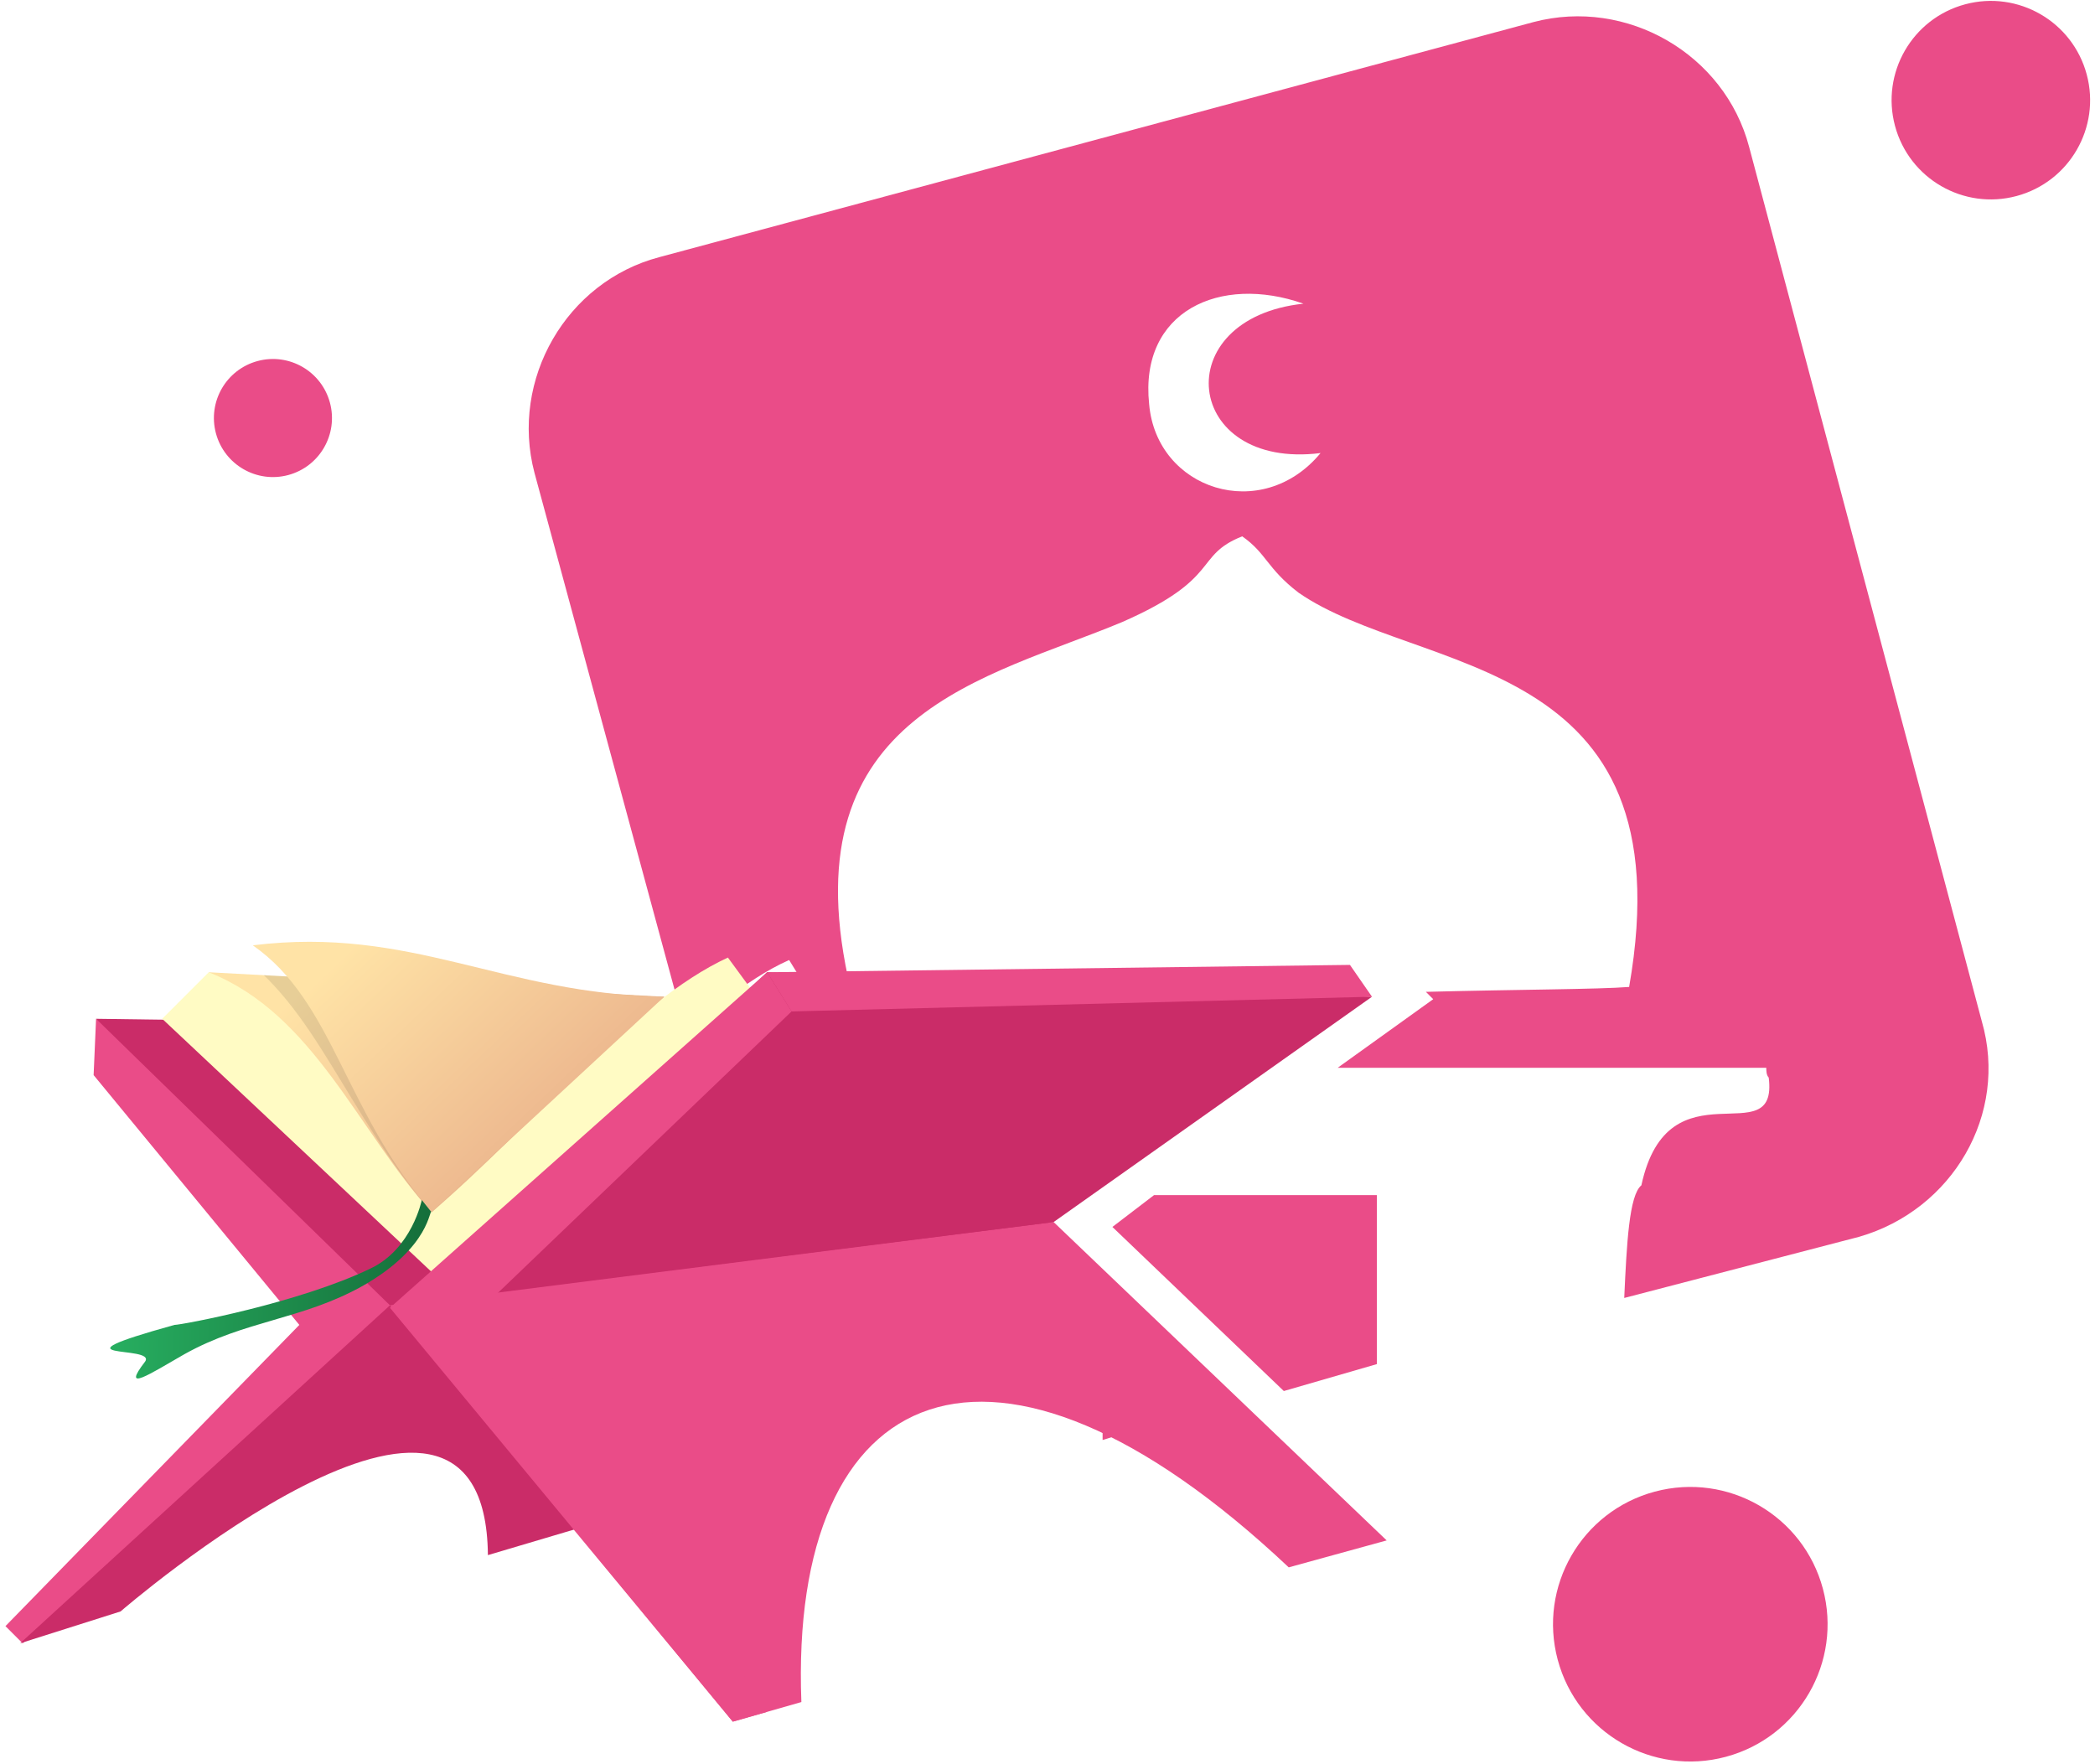
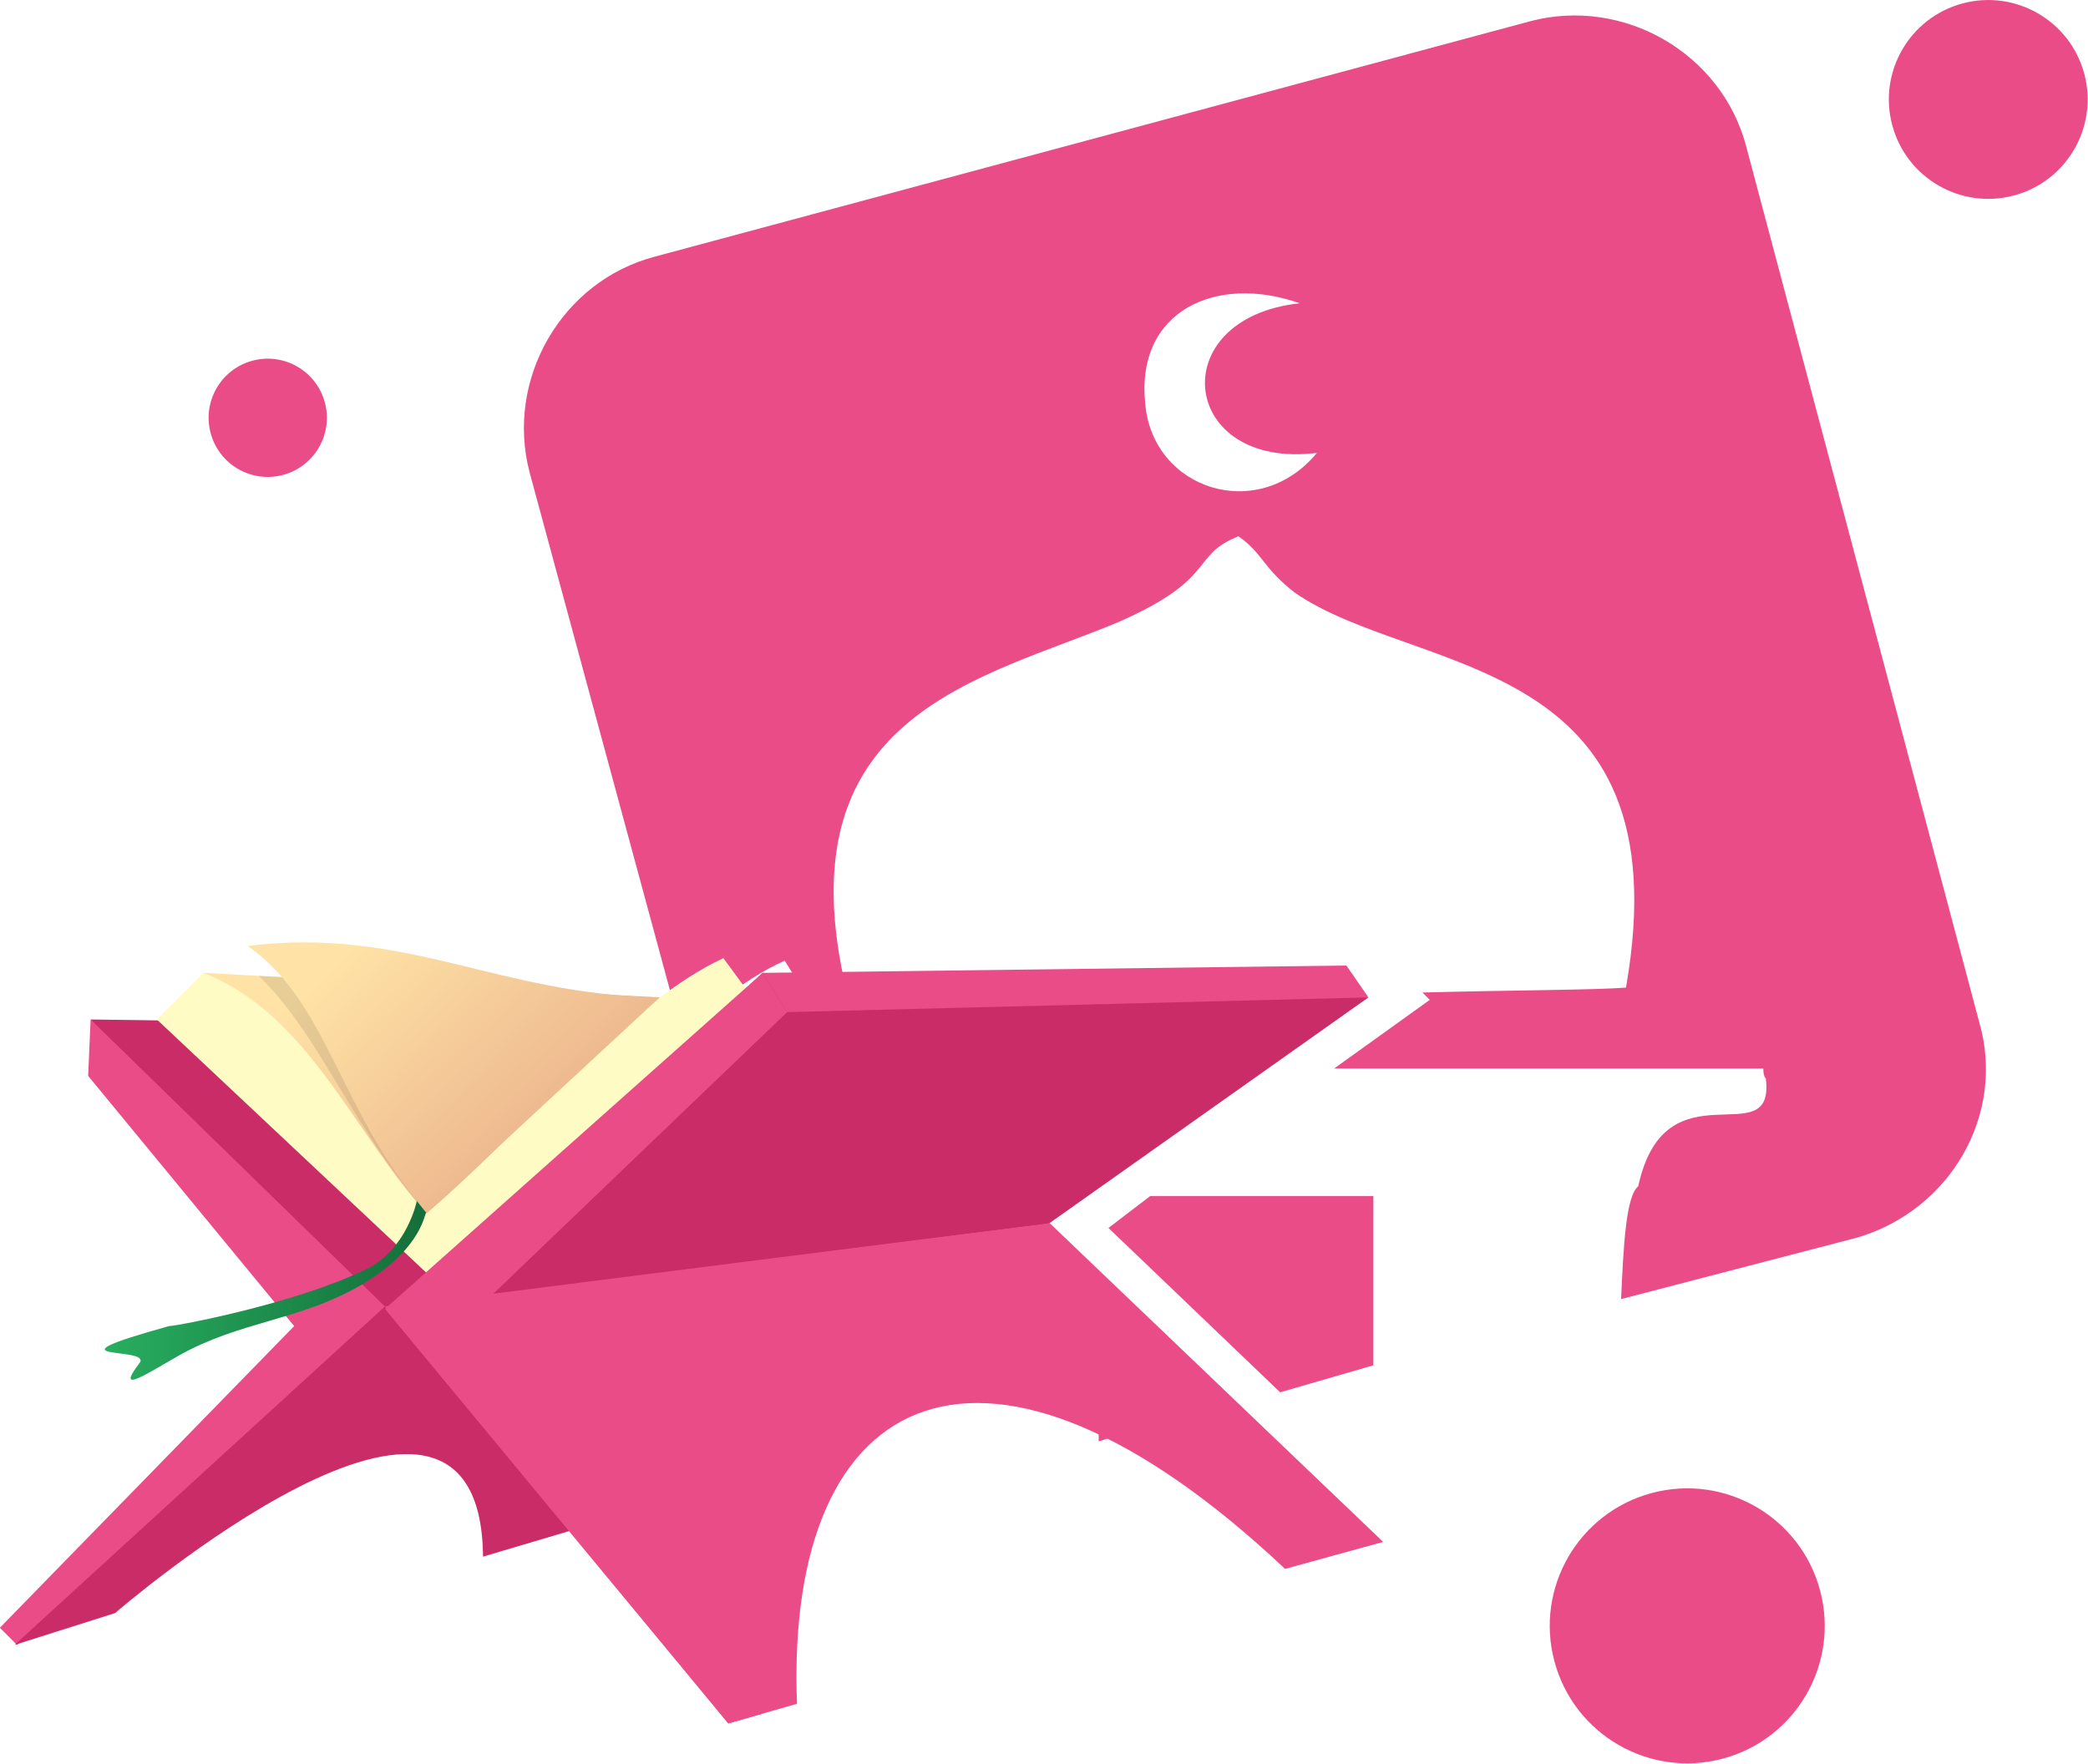
- <svg xmlns="http://www.w3.org/2000/svg" xmlns:xlink="http://www.w3.org/1999/xlink" xml:space="preserve" width="8.551mm" height="7.197mm" version="1.1" style="shape-rendering:geometricPrecision; text-rendering:geometricPrecision; image-rendering:optimizeQuality; fill-rule:evenodd; clip-rule:evenodd" viewBox="0 0 855 720">
-   <defs>
-     <style type="text/css">
+ <svg xmlns="http://www.w3.org/2000/svg" xmlns:xlink="http://www.w3.org/1999/xlink" xml:space="preserve" width="6.367mm" height="5.377mm" version="1.1" style="clip-rule:evenodd;fill-rule:evenodd;image-rendering:optimizeQuality;shape-rendering:geometricPrecision;text-rendering:geometricPrecision" viewBox="0 0 636.595 537.981" id="svg71">
+   <defs id="defs21">
+     <style type="text/css" id="style2">
   
    .fil4 {fill:none}
    .fil1 {fill:#CA2C68}
    .fil0 {fill:#EA4C88}
    .fil5 {fill:#FFFBC4}
    .fil3 {fill:#1A1A1A;fill-opacity:0.102}
    .fil7 {fill:#4D4D4D;fill-opacity:0.102}
    .fil2 {fill:url(#id2)}
    .fil8 {fill:url(#id3)}
    .fil6 {fill:url(#id4)}
   
  </style>
    <clipPath id="id0">
-       <path d="M105 432l-20 -35 186 10 -89 98 -77 -73z" />
+       <path d="m 105,432 -20,-35 186,10 -89,98 z" id="path4" />
    </clipPath>
    <clipPath id="id1">
-       <path d="M176 495c-36,-42 -40,-86 -73,-109 65,-8 102,20 168,21l-95 88z" />
+       <path d="m 176,495 c -36,-42 -40,-86 -73,-109 65,-8 102,20 168,21 z" id="path7" />
    </clipPath>
    <linearGradient id="id2" gradientUnits="userSpaceOnUse" x1="128.08" y1="398.98" x2="228.02" y2="503.46">
-       <stop offset="0" style="stop-opacity:1; stop-color:#FFE3A6" />
-       <stop offset="1" style="stop-opacity:1; stop-color:#E8AC88" />
+       <stop offset="0" style="stop-opacity:1; stop-color:#FFE3A6" id="stop10" />
+       <stop offset="1" style="stop-opacity:1; stop-color:#E8AC88" id="stop12" />
    </linearGradient>
    <linearGradient id="id3" gradientUnits="userSpaceOnUse" x1="46.35" y1="523.77" x2="175.01" y2="528.55">
-       <stop offset="0" style="stop-opacity:1; stop-color:#27AE60" />
-       <stop offset="1" style="stop-opacity:1; stop-color:#156E3A" />
+       <stop offset="0" style="stop-opacity:1; stop-color:#27AE60" id="stop15" />
+       <stop offset="1" style="stop-opacity:1; stop-color:#156E3A" id="stop17" />
    </linearGradient>
    <linearGradient id="id4" gradientUnits="userSpaceOnUse" xlink:href="#id2" x1="139.85" y1="389.97" x2="234.33" y2="489.29">
  </linearGradient>
+     <linearGradient xlink:href="#id2" id="linearGradient900" gradientUnits="userSpaceOnUse" x1="128.08" y1="398.98" x2="228.02" y2="503.46" />
  </defs>
-   <g id="Layer_x0020_1">
+   <g id="Layer_x0020_1" transform="matrix(0.7482936,0,0,0.7482936,-1.758602,-0.2651414)">
    <g id="_216330893200">
-       <path class="fil0" d="M269 105l357 -96c38,-10 78,13 88,51l95 357c11,38 -12,77 -50,88l-96 25c1,-22 2,-42 7,-46 11,-51 56,-12 52,-44 -1,-1 -1,-3 -1,-4l-175 0 39 -28 -3 -3c39,-1 70,-1 83,-2 24,-137 -86,-127 -135,-161 -13,-10 -13,-16 -23,-23 -20,8 -8,17 -49,35 -55,23 -135,37 -112,145l-9 0 -7 6 -8 -13c-9,4 -18,10 -27,17l-17 -1 -2 -1 -58 -214c-10,-38 13,-78 51,-88zm293 452l-38 11 -70 -67 17 -13 91 0 0 69zm-96 26l-16 5 0 -10c5,1 10,3 16,5zm73 -398c-56,7 -63,-55 -7,-61 -34,-12 -67,3 -63,41 3,35 46,49 70,20z" />
-       <rect class="fil0" transform="matrix(0.29747 -0.079707 0.079707 0.29747 621.331 623.587)" width="364" height="364" rx="247" ry="247" />
-       <rect class="fil0" transform="matrix(0.127924 -0.0342772 0.0342772 0.127924 81.7026 153.652)" width="364" height="364" rx="575" ry="575" />
-       <rect class="fil0" transform="matrix(0.215079 -0.0576303 0.0576303 0.215079 763.071 12.2446)" width="364" height="364" rx="342" ry="342" />
-       <polygon class="fil0" points="39,416 38,439 122,541 2,664 9,671 50,638 178,541 105,457 " />
-       <path class="fil1" d="M8 671l151 -138 158 67 -118 35c-1,-106 -150,23 -150,23l-41 13z" />
-       <path class="fil0" d="M566 629l-136 -130 -222 11 -49 23 140 170 28 -8c-5,-131 78,-169 199,-55l40 -11z" />
-       <polygon class="fil1" points="39,416 159,533 430,499 400,421 " />
-       <polygon class="fil2" points="105,432 85,397 271,407 182,505 " />
-       <g style="clip-path:url(#id0)">
-         <g>
-           <path id="1" class="fil3" d="M176 495c-36,-42 -47,-84 -81,-107 66,-8 110,18 176,19l-95 88z" />
+       <path class="fil0" d="M 269,105 626,9 c 38,-10 78,13 88,51 l 95,357 c 11,38 -12,77 -50,88 l -96,25 c 1,-22 2,-42 7,-46 11,-51 56,-12 52,-44 -1,-1 -1,-3 -1,-4 H 546 l 39,-28 -3,-3 c 39,-1 70,-1 83,-2 24,-137 -86,-127 -135,-161 -13,-10 -13,-16 -23,-23 -20,8 -8,17 -49,35 -55,23 -135,37 -112,145 h -9 l -7,6 -8,-13 c -9,4 -18,10 -27,17 l -17,-1 -2,-1 -58,-214 c -10,-38 13,-78 51,-88 z m 293,452 -38,11 -70,-67 17,-13 h 91 z m -96,26 -16,5 v -10 c 5,1 10,3 16,5 z m 73,-398 c -56,7 -63,-55 -7,-61 -34,-12 -67,3 -63,41 3,35 46,49 70,20 z" id="path24" />
+       <rect class="fil0" transform="matrix(0.29747,-0.079707,0.079707,0.29747,621.331,623.587)" width="364" height="364" rx="247" ry="247" id="rect26" x="0" y="0" />
+       <rect class="fil0" transform="matrix(0.127924,-0.0342772,0.0342772,0.127924,81.7026,153.652)" width="364" height="364" rx="575" ry="575" id="rect28" x="0" y="0" />
+       <rect class="fil0" transform="matrix(0.215079,-0.0576303,0.0576303,0.215079,763.071,12.2446)" width="364" height="364" rx="342" ry="342" id="rect30" x="0" y="0" />
+       <polygon class="fil0" points="2,664 9,671 50,638 178,541 105,457 39,416 38,439 122,541 " id="polygon32" />
+       <path class="fil1" d="M 8,671 159,533 317,600 199,635 C 198,529 49,658 49,658 Z" id="path34" />
+       <path class="fil0" d="m 566,629 -136,-130 -222,11 -49,23 140,170 28,-8 c -5,-131 78,-169 199,-55 z" id="path36" />
+       <polygon class="fil1" points="400,421 39,416 159,533 430,499 " id="polygon38" />
+       <polygon class="fil2" points="182,505 105,432 85,397 271,407 " id="polygon40" style="fill:url(#linearGradient900)" />
+       <g clip-path="url(#id0)" id="g45">
+         <g id="g43">
+           <path id="1" class="fil3" d="m 176,495 c -36,-42 -47,-84 -81,-107 66,-8 110,18 176,19 z" />
        </g>
      </g>
-       <polygon class="fil4" points="105,432 85,397 271,407 182,505 " />
-       <path class="fil5" d="M182 525l126 -119 -11 -15c-39,18 -80,69 -121,104 -30,-33 -48,-81 -91,-98l-19 19 116 109z" />
-       <polygon class="fil1" points="313,397 170,532 430,499 560,407 " />
-       <polygon class="fil0" points="313,397 323,413 203,528 313,699 299,703 159,534 " />
-       <polygon class="fil0" points="551,394 560,407 323,413 313,397 " />
-       <path class="fil6" d="M176 495c-36,-42 -40,-86 -73,-109 65,-8 102,20 168,21l-95 88z" />
-       <g style="clip-path:url(#id1)">
-         <g>
-           <path id="1" class="fil7" d="M190 357c0,0 -1,-1 0,-1 0,0 1,1 2,1 1,0 0,-1 0,-1 -1,-1 0,-1 0,-1 4,1 5,1 5,1 0,0 -2,1 -3,1 -1,0 -1,0 -2,0 -1,0 -2,1 -2,0z" />
+       <polygon class="fil4" points="182,505 105,432 85,397 271,407 " id="polygon47" />
+       <path class="fil5" d="M 182,525 308,406 297,391 c -39,18 -80,69 -121,104 -30,-33 -48,-81 -91,-98 l -19,19 z" id="path49" />
+       <polygon class="fil1" points="560,407 313,397 170,532 430,499 " id="polygon51" />
+       <polygon class="fil0" points="313,699 299,703 159,534 313,397 323,413 203,528 " id="polygon53" />
+       <polygon class="fil0" points="313,397 551,394 560,407 323,413 " id="polygon55" />
+       <path class="fil6" d="m 176,495 c -36,-42 -40,-86 -73,-109 65,-8 102,20 168,21 z" id="path57" style="fill:url(#id4)" />
+       <g clip-path="url(#id1)" id="g63">
+         <g id="g61">
+           <path id="path59" class="fil7" d="m 190,357 c 0,0 -1,-1 0,-1 0,0 1,1 2,1 1,0 0,-1 0,-1 -1,-1 0,-1 0,-1 4,1 5,1 5,1 0,0 -2,1 -3,1 -1,0 -1,0 -2,0 -1,0 -2,1 -2,0 z" />
        </g>
      </g>
-       <path class="fil4" d="M176 495c-36,-42 -40,-86 -73,-109 65,-8 102,20 168,21l-95 88z" />
-       <path class="fil8" d="M176 495c-1,-2 0,14 -28,30 -25,14 -48,14 -73,28 -14,8 -26,16 -16,3 5,-7 -42,0 12,-15 3,0 51,-9 80,-23 17,-8 21,-28 21,-28l4 5z" />
+       <path class="fil4" d="m 176,495 c -36,-42 -40,-86 -73,-109 65,-8 102,20 168,21 z" id="path65" />
+       <path class="fil8" d="m 176,495 c -1,-2 0,14 -28,30 -25,14 -48,14 -73,28 -14,8 -26,16 -16,3 5,-7 -42,0 12,-15 3,0 51,-9 80,-23 17,-8 21,-28 21,-28 z" id="path67" style="fill:url(#id3)" />
    </g>
  </g>
</svg>
